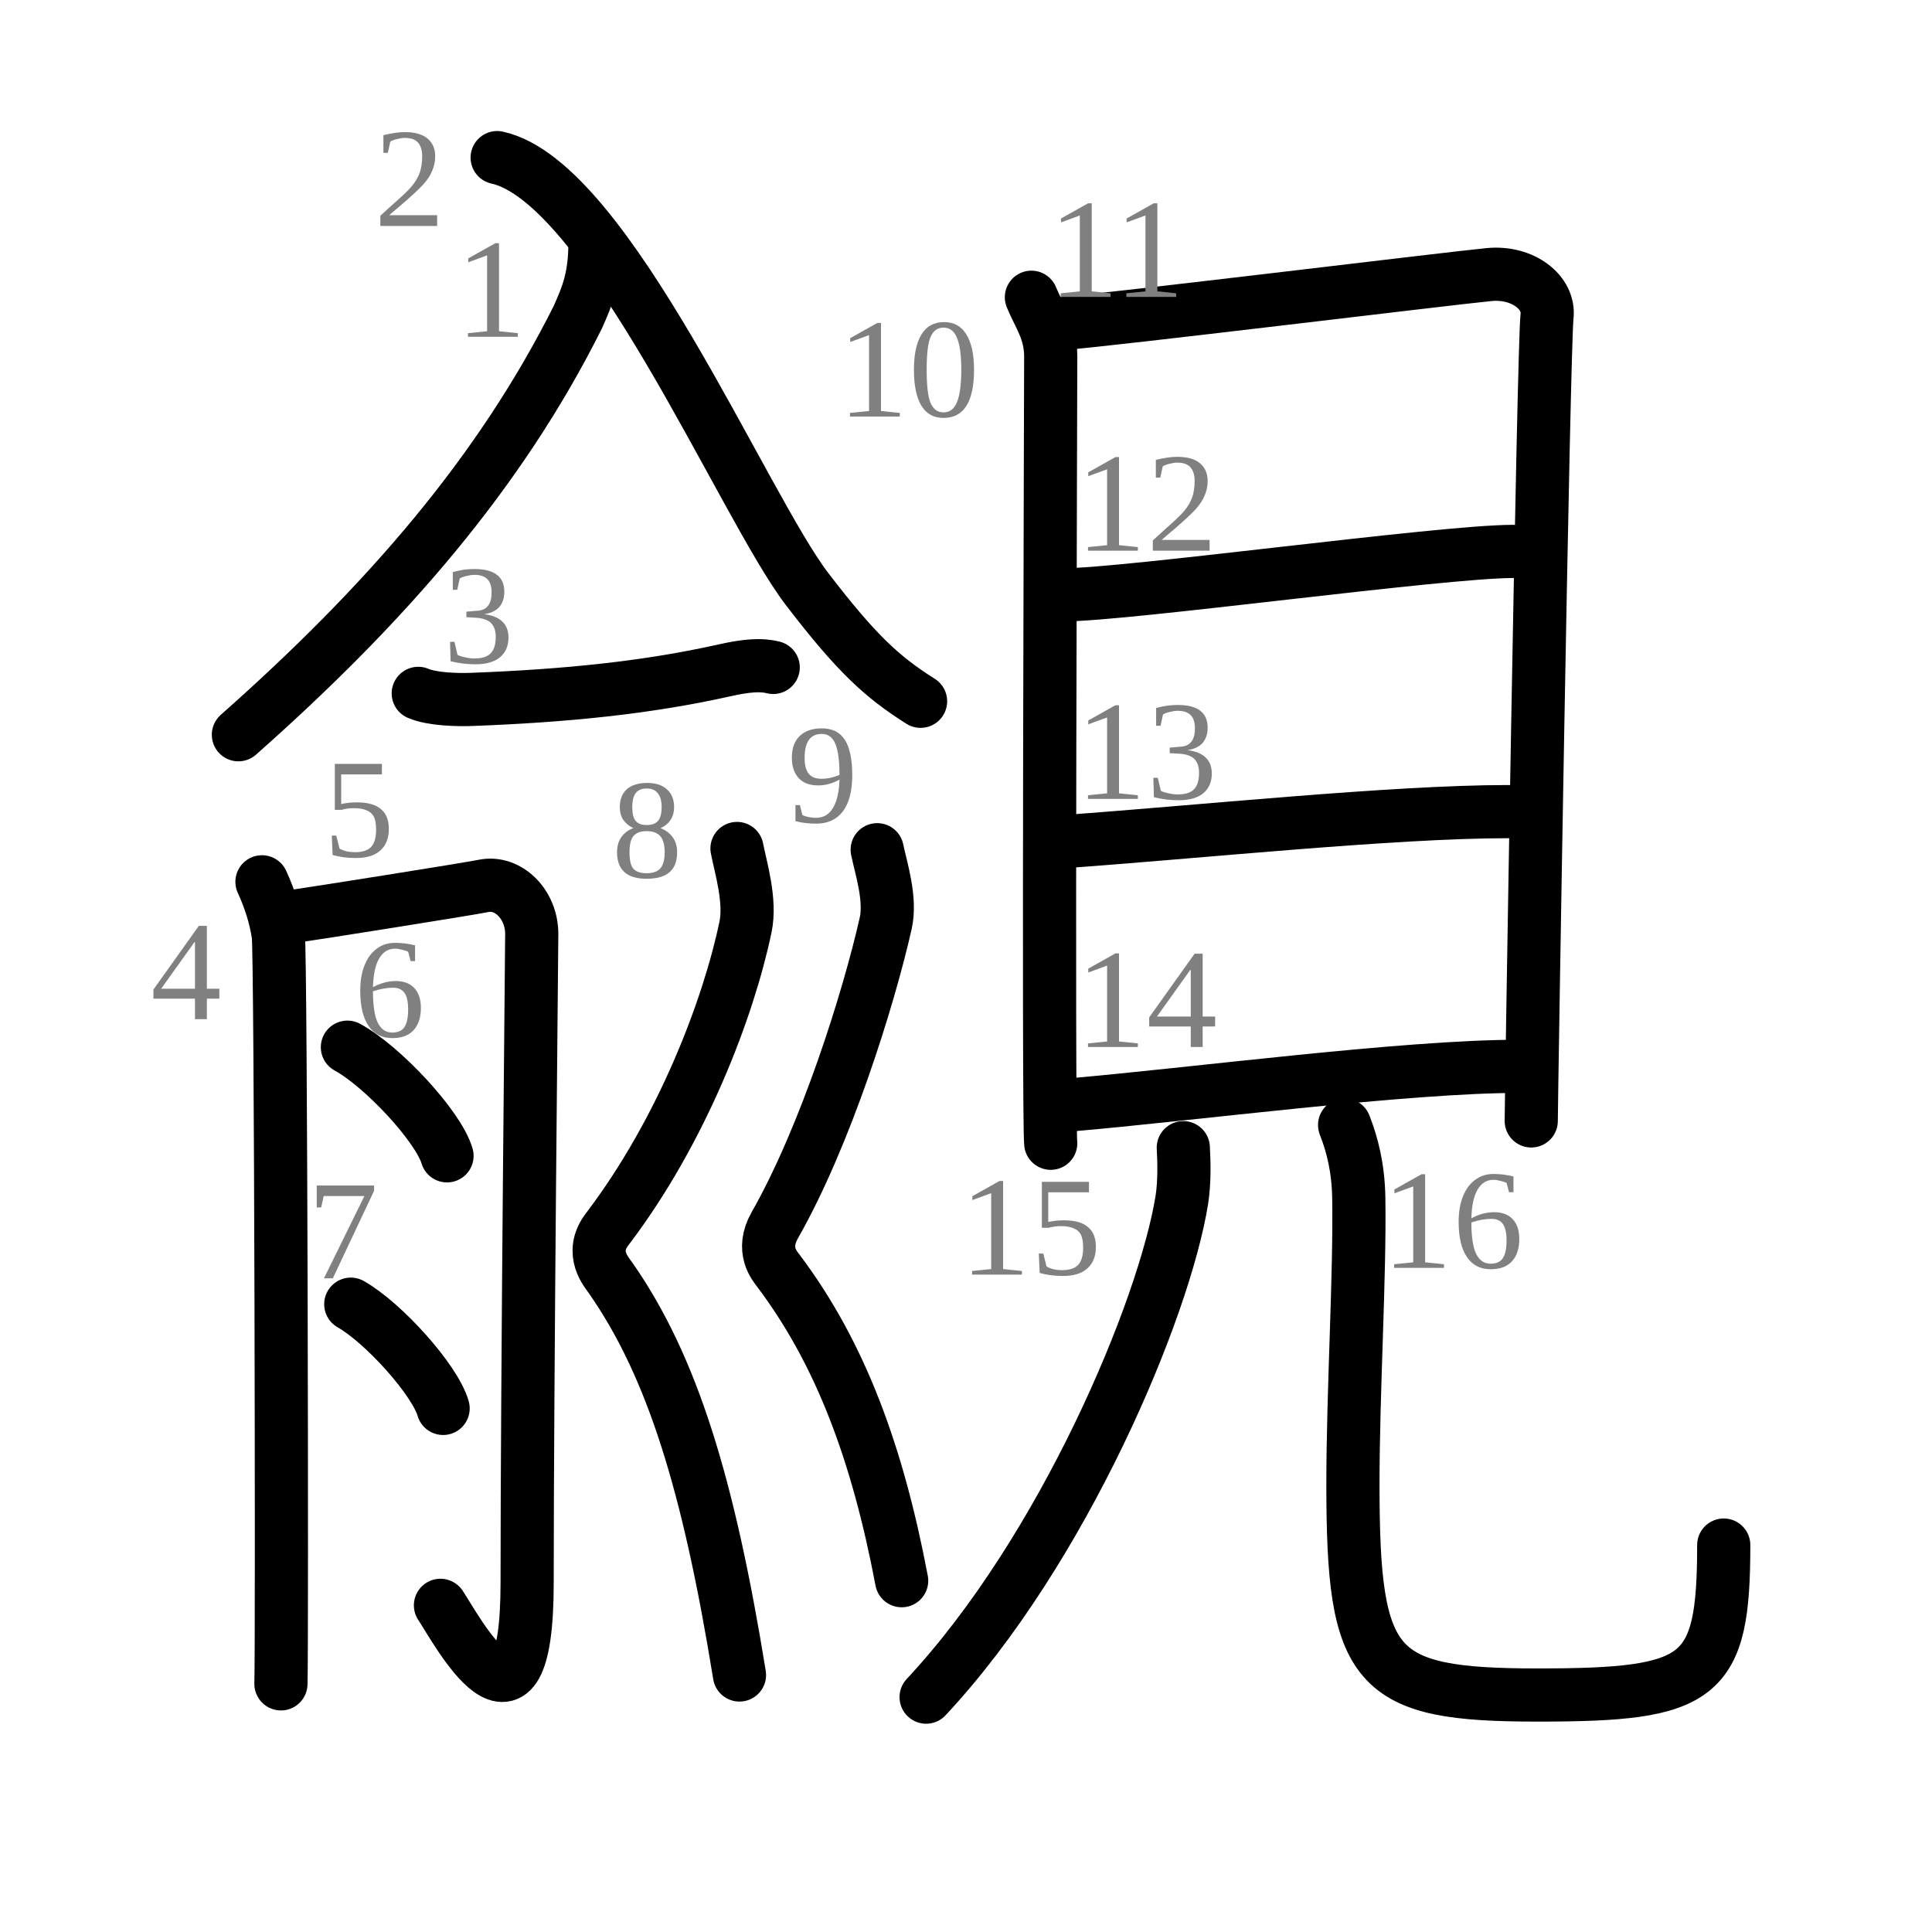
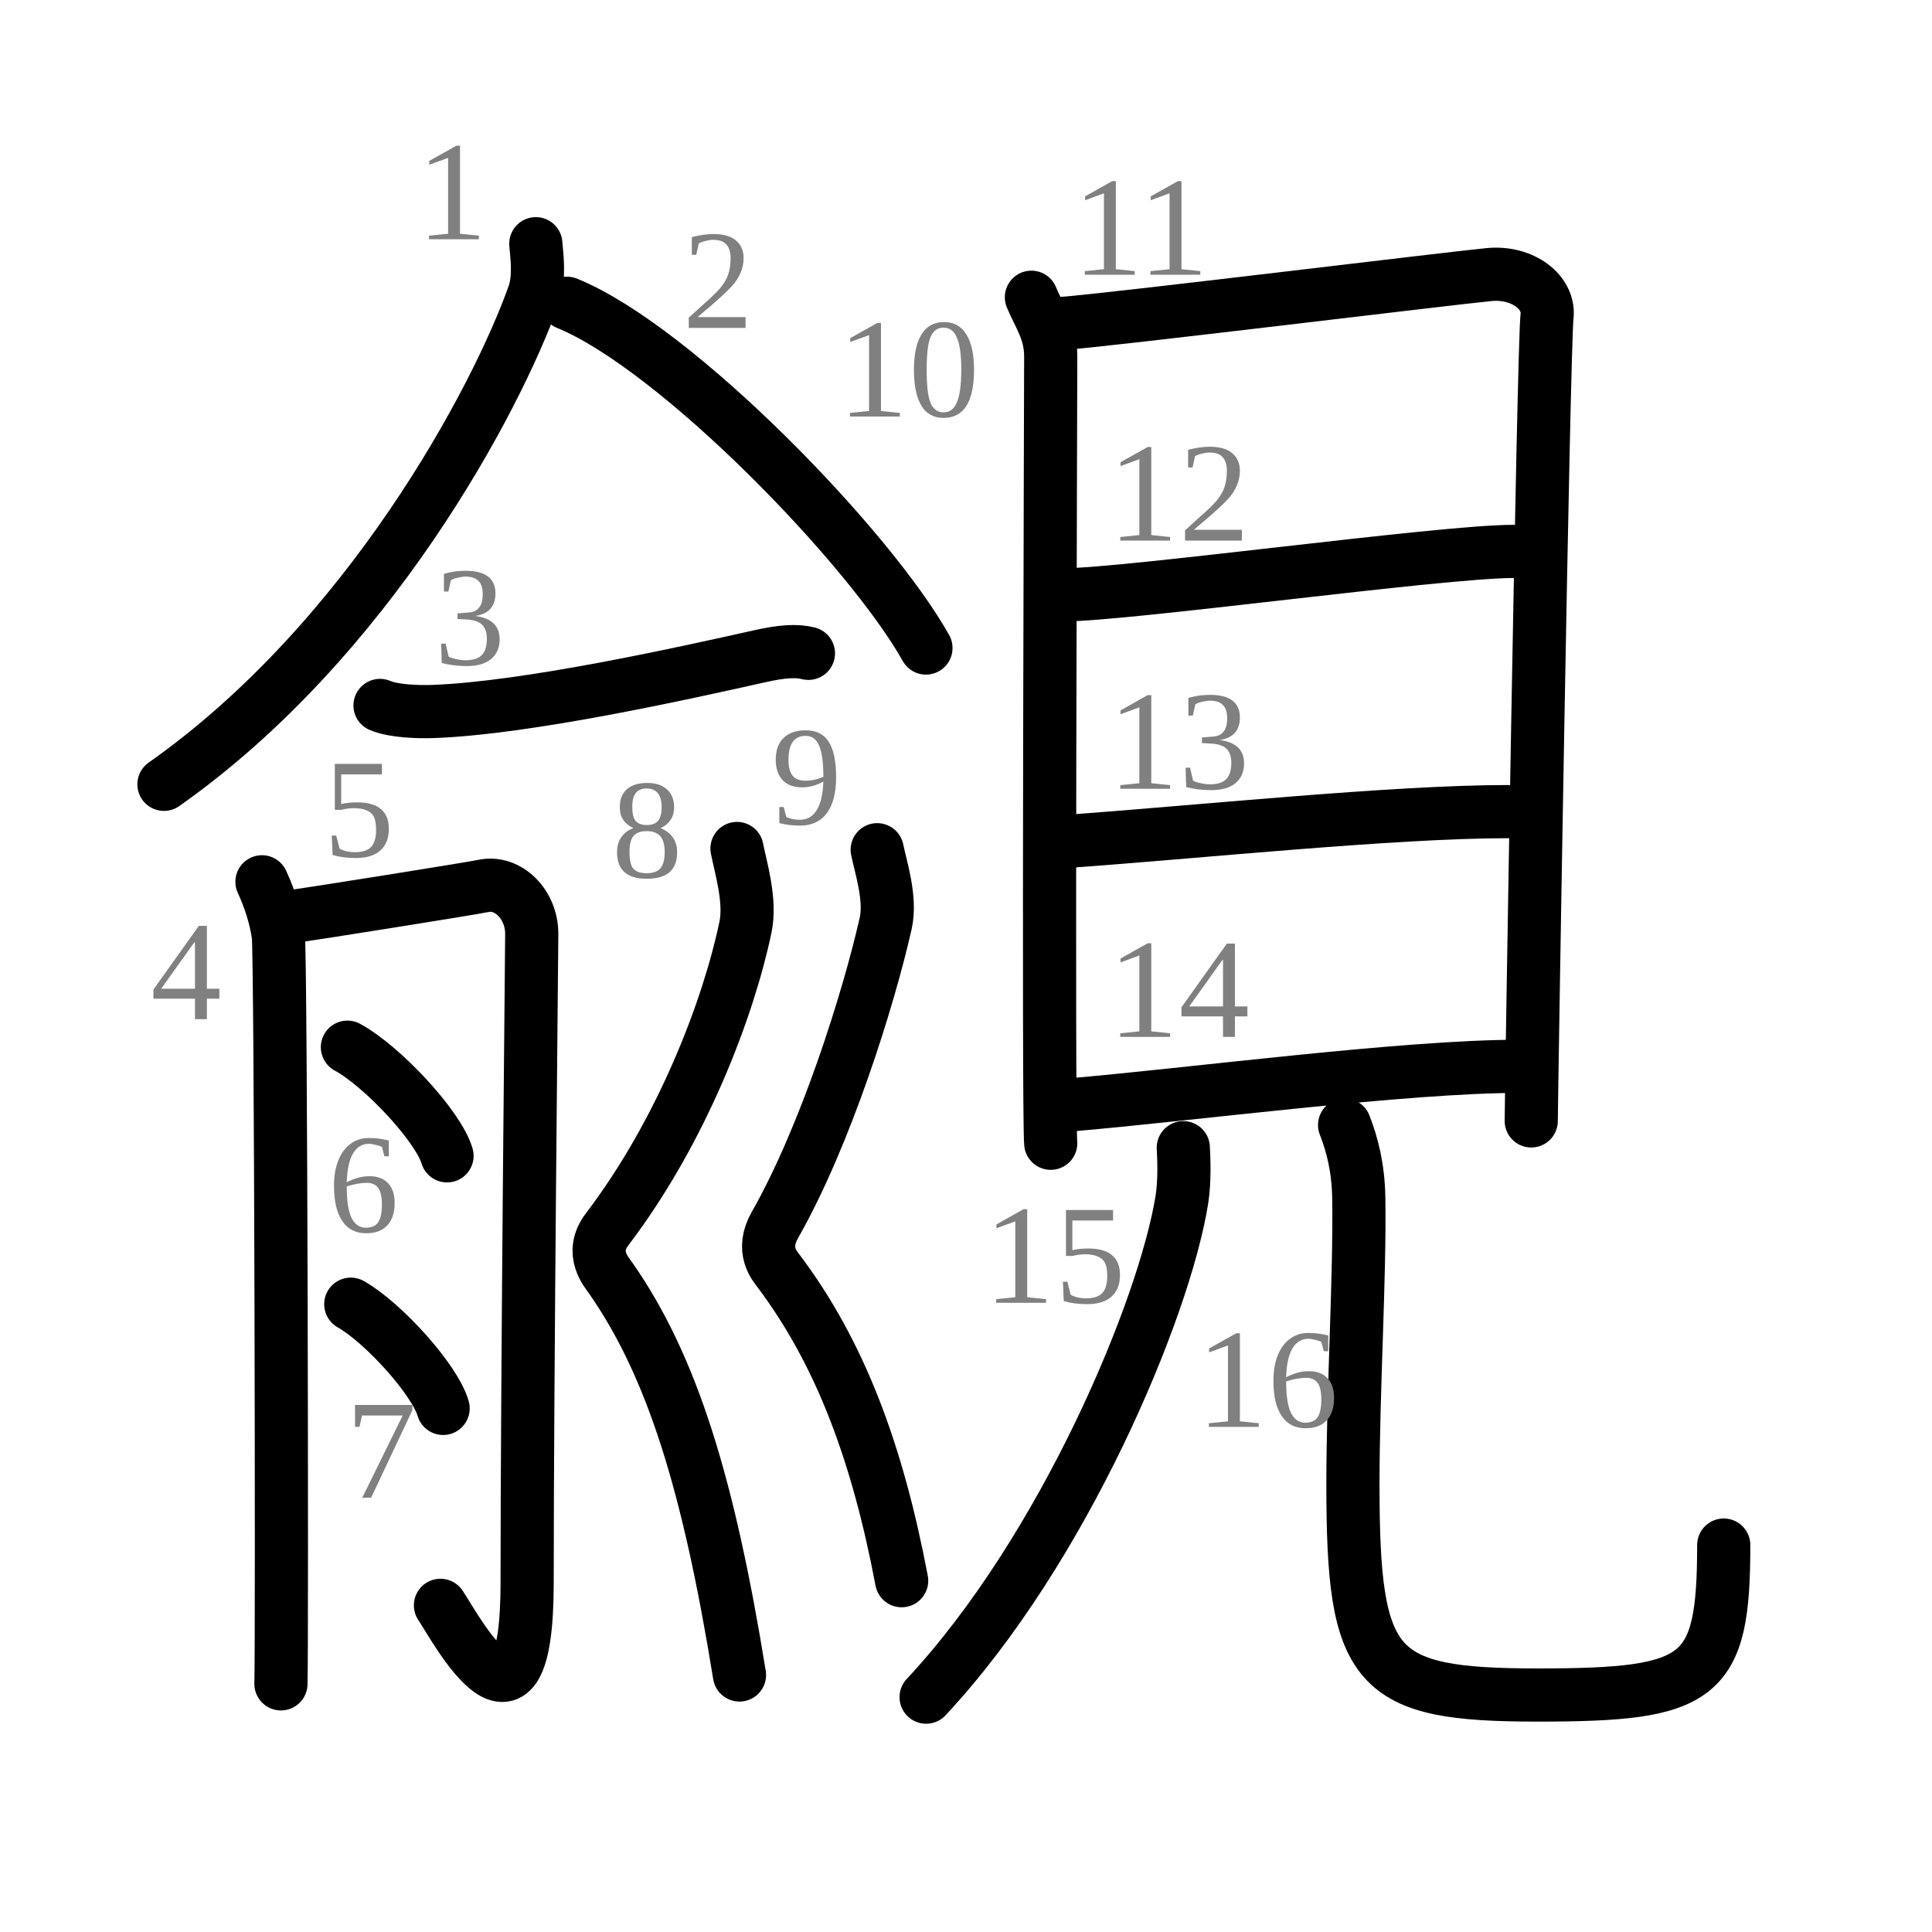
<svg xmlns="http://www.w3.org/2000/svg" xmlns:ns1="http://kanjivg.tagaini.net" width="109" height="109" viewBox="0 0 109 109">
  <g id="kvg:StrokePaths_089a6" style="fill:none;stroke:#000000;stroke-width:3;stroke-linecap:round;stroke-linejoin:round;">
    <g id="kvg:089a6" ns1:element="覦">
      <g id="kvg:089a6-g1" ns1:element="兪" ns1:position="left">
        <g id="kvg:089a6-g2" ns1:element="入" ns1:position="top">
-           <path id="kvg:089a6-s1" ns1:type="㇒" d="M 33.563,14.008 c -0.045,1.753 -0.432,2.698 -0.962,3.884 -4.372,8.741 -10.773,16.142 -19.151,23.561" />
-           <path id="kvg:089a6-s2" ns1:type="㇏" d="M 28.049,8.892 C 34.285,10.255 41.921,28.522 45.544,33.247 c 2.811,3.666 4.239,4.955 6.393,6.318" />
+           <path id="kvg:089a6-s1" ns1:type="㇒" d="M30.23,13.75c0.06,0.72,0.23,1.91-0.12,2.89c-2.11,5.93-9.33,19.5-20.86,27.61" />
+           <path id="kvg:089a6-s2" ns1:type="㇔/㇏" d="M31.99,17.11c6.15,2.5,17.07,13.77,20.25,19.45" />
        </g>
        <g id="kvg:089a6-g3" ns1:position="bottom">
          <g id="kvg:089a6-g4" ns1:element="一">
-             <path id="kvg:089a6-s3" ns1:type="㇐" d="M 23.597,39.119 c 0.79,0.34 2.23,0.37 3.03,0.34 5.3,-0.2 9.886,-0.664 14.226,-1.634 1.28,-0.29 2.11,-0.34 2.77,-0.17" />
+             <path id="kvg:089a6-s3" ns1:type="㇐" d="M21.44,39.8c0.79,0.34,2.23,0.37,3.03,0.34c5.3-0.2,14.03-2.14,18.37-3.11c1.28-0.29,2.11-0.34,2.77-0.17" />
          </g>
          <g id="kvg:089a6-g5" ns1:element="月" ns1:variant="true">
            <path id="kvg:089a6-s4" ns1:type="㇒" d="M14.78,49.75c0.46,1,0.77,2,0.92,3c0.15,1,0.22,40,0.15,42.25" />
            <path id="kvg:089a6-s5" ns1:type="㇆" d="M16.62,51.69c1.02-0.14,9.91-1.55,10.67-1.71C28.65,49.7,30,51,30,52.69c0,0.84-0.26,25.06-0.26,36.6c0,10.21-4.03,2.56-4.89,1.28" />
            <path id="kvg:089a6-s6" ns1:type="㇔" d="M19.6,59.08c1.98,1.08,5.12,4.45,5.62,6.13" />
            <path id="kvg:089a6-s7" ns1:type="㇔" d="M19.79,73.58c1.84,1.04,4.75,4.27,5.21,5.88" />
          </g>
          <g id="kvg:089a6-g6" ns1:element="刂" ns1:variant="true" ns1:original="刀">
            <path id="kvg:089a6-s8" ns1:type="㇛" d="M41.58,47.87c0.21,1.08,0.79,2.94,0.48,4.43c-0.95,4.54-3.55,11.46-7.81,17.06c-1.02,1.34-0.01,2.43,0.2,2.74c3.47,4.97,5.53,11.66,7.27,22.4" />
            <path id="kvg:089a6-s9" ns1:type="㇛" d="M49.49,47.94c0.21,1.02,0.79,2.76,0.48,4.15c-0.96,4.25-3.37,11.96-6.26,17.04c-0.79,1.39-0.01,2.28,0.21,2.57c3.5,4.65,5.59,10.3,6.95,17.48" />
          </g>
        </g>
      </g>
      <g id="kvg:089a6-g7" ns1:element="見" ns1:position="right" ns1:radical="general">
        <g id="kvg:089a6-g8" ns1:element="目" ns1:position="top">
          <path id="kvg:089a6-s10" ns1:type="㇑" d="M58.19,16.77c0.45,1.09,1.09,1.9,1.09,3.35c0,1.45-0.15,42.92,0,44.38" />
          <path id="kvg:089a6-s11" ns1:type="㇕a" d="M60.02,18.24c2.52-0.18,21.71-2.53,24-2.75c1.91-0.18,3.42,1.02,3.26,2.36c-0.2,1.71-0.89,44.3-0.89,45.39" />
          <path id="kvg:089a6-s12" ns1:type="㇐a" d="M59.98,33.56c3.6,0,21.34-2.45,25.38-2.45" />
          <path id="kvg:089a6-s13" ns1:type="㇐a" d="M60.19,47.47c7.3-0.52,18.4-1.68,24.88-1.68" />
          <path id="kvg:089a6-s14" ns1:type="㇐a" d="M60.34,62.34c6.91-0.59,18.9-2.18,25.38-2.18" />
        </g>
        <g id="kvg:089a6-g9" ns1:position="bottom">
          <path id="kvg:089a6-s15" ns1:type="㇒" d="M66.76,64.75c0.04,0.73,0.08,1.88-0.08,2.93c-0.99,6.18-6.67,19.76-14.43,28.07" />
          <path id="kvg:089a6-s16" ns1:type="㇟" d="M75.86,63.47c0.43,1.1,0.77,2.4,0.8,4.11c0.07,4.48-0.33,10.89-0.33,16.17c0,10.5,1.17,11.88,10.42,11.88s10.5-0.87,10.5-8.46" />
        </g>
      </g>
    </g>
  </g>
  <g id="kvg:StrokeNumbers_089a6" style="font-size:8;fill:#808080">
-     <text transform="matrix(1 0 0 1 25.70 19.00)">1</text>
-     <text transform="matrix(1 0 0 1 21.10 12.75)">2</text>
-     <text transform="matrix(1 0 0 1 25.00 37.40)">3</text>
+     <text transform="matrix(1 0 0 1 23.50 13.50)">1</text>
+     <text transform="matrix(1 0 0 1 38.50 18.50)">2</text>
+     <text transform="matrix(1 0 0 1 24.50 37.50)">3</text>
    <text transform="matrix(1 0 0 1 8.50 57.50)">4</text>
    <text transform="matrix(1 0 0 1 18.25 48.33)">5</text>
-     <text transform="matrix(1 0 0 1 19.98 58.49)">6</text>
-     <text transform="matrix(1 0 0 1 17.34 72.12)">7</text>
+     <text transform="matrix(1 0 0 1 18.50 69.50)">6</text>
+     <text transform="matrix(1 0 0 1 19.50 84.50)">7</text>
    <text transform="matrix(1 0 0 1 34.50 49.50)">8</text>
-     <text transform="matrix(1 0 0 1 44.41 46.39)">9</text>
+     <text transform="matrix(1 0 0 1 43.50 46.50)">9</text>
    <text transform="matrix(1 0 0 1 47.25 23.50)">10</text>
-     <text transform="matrix(1 0 0 1 59.14 16.75)">11</text>
-     <text transform="matrix(1 0 0 1 60.68 31.07)">12</text>
-     <text transform="matrix(1 0 0 1 60.68 45.07)">13</text>
-     <text transform="matrix(1 0 0 1 60.68 59.07)">14</text>
-     <text transform="matrix(1 0 0 1 54.14 71.91)">15</text>
-     <text transform="matrix(1 0 0 1 77.95 71.53)">16</text>
+     <text transform="matrix(1 0 0 1 60.50 15.50)">11</text>
+     <text transform="matrix(1 0 0 1 62.50 30.50)">12</text>
+     <text transform="matrix(1 0 0 1 62.50 44.50)">13</text>
+     <text transform="matrix(1 0 0 1 62.50 58.50)">14</text>
+     <text transform="matrix(1 0 0 1 55.50 73.50)">15</text>
+     <text transform="matrix(1 0 0 1 67.50 80.50)">16</text>
  </g>
</svg>
